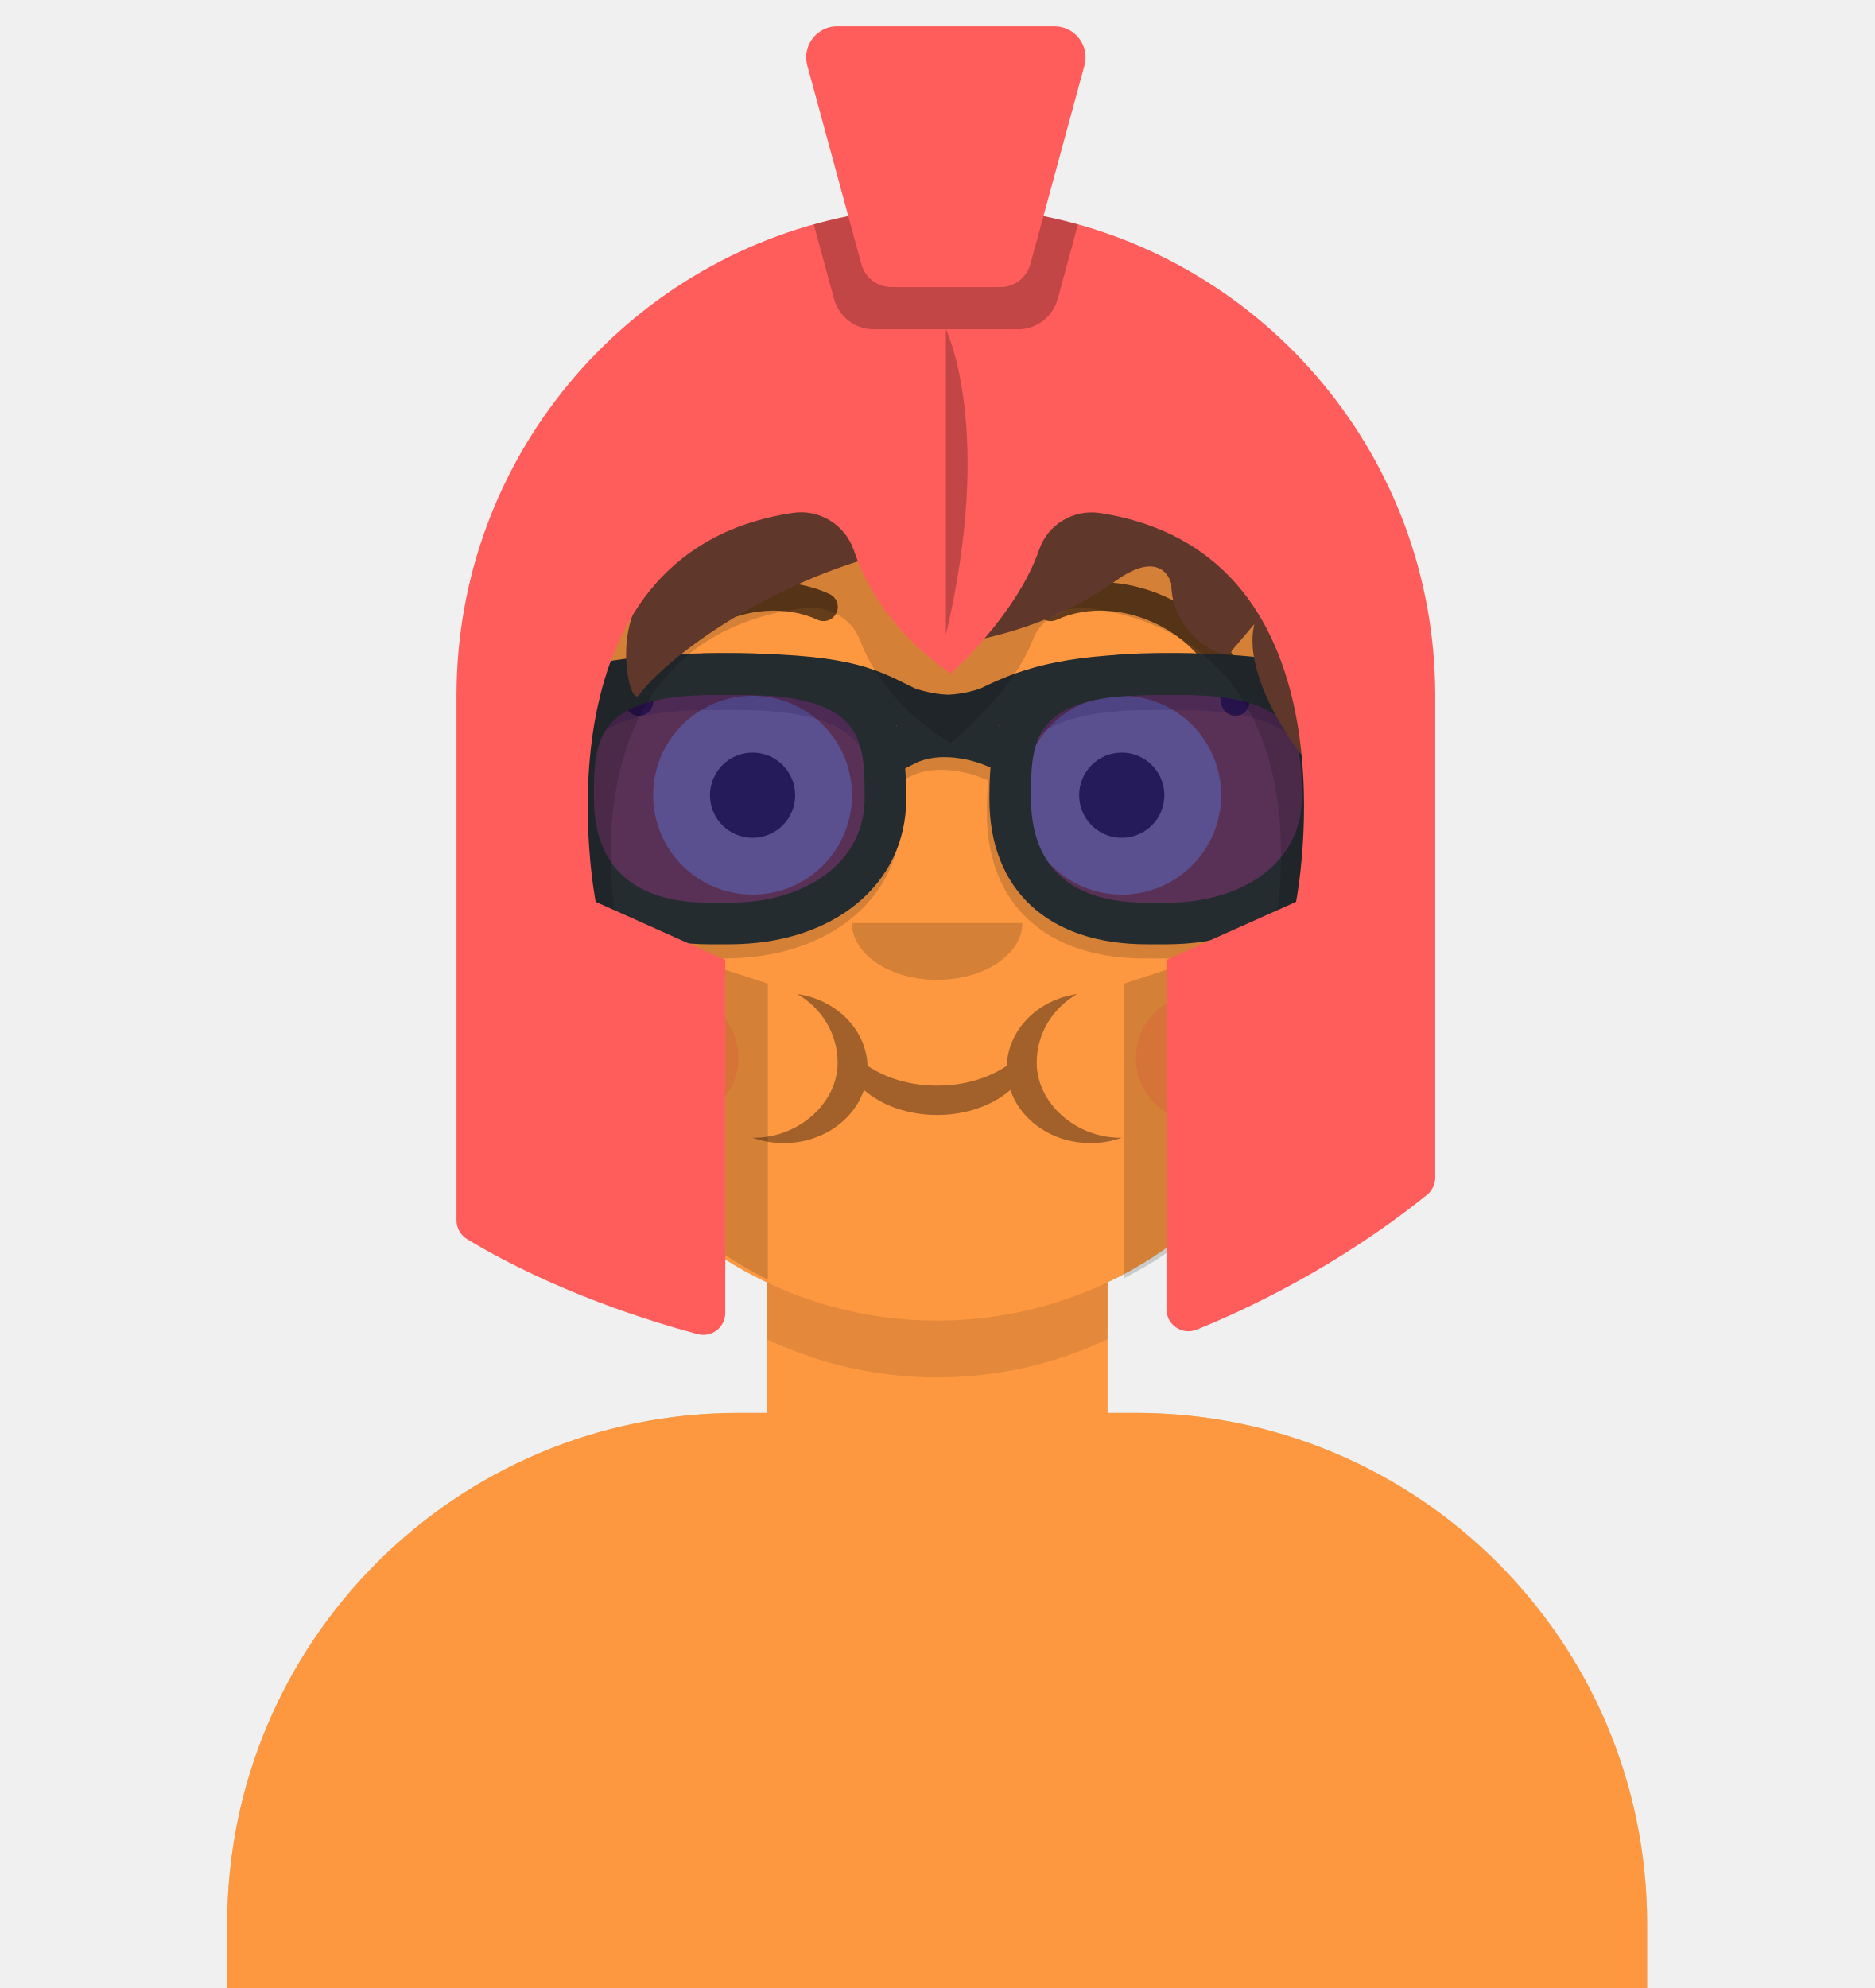
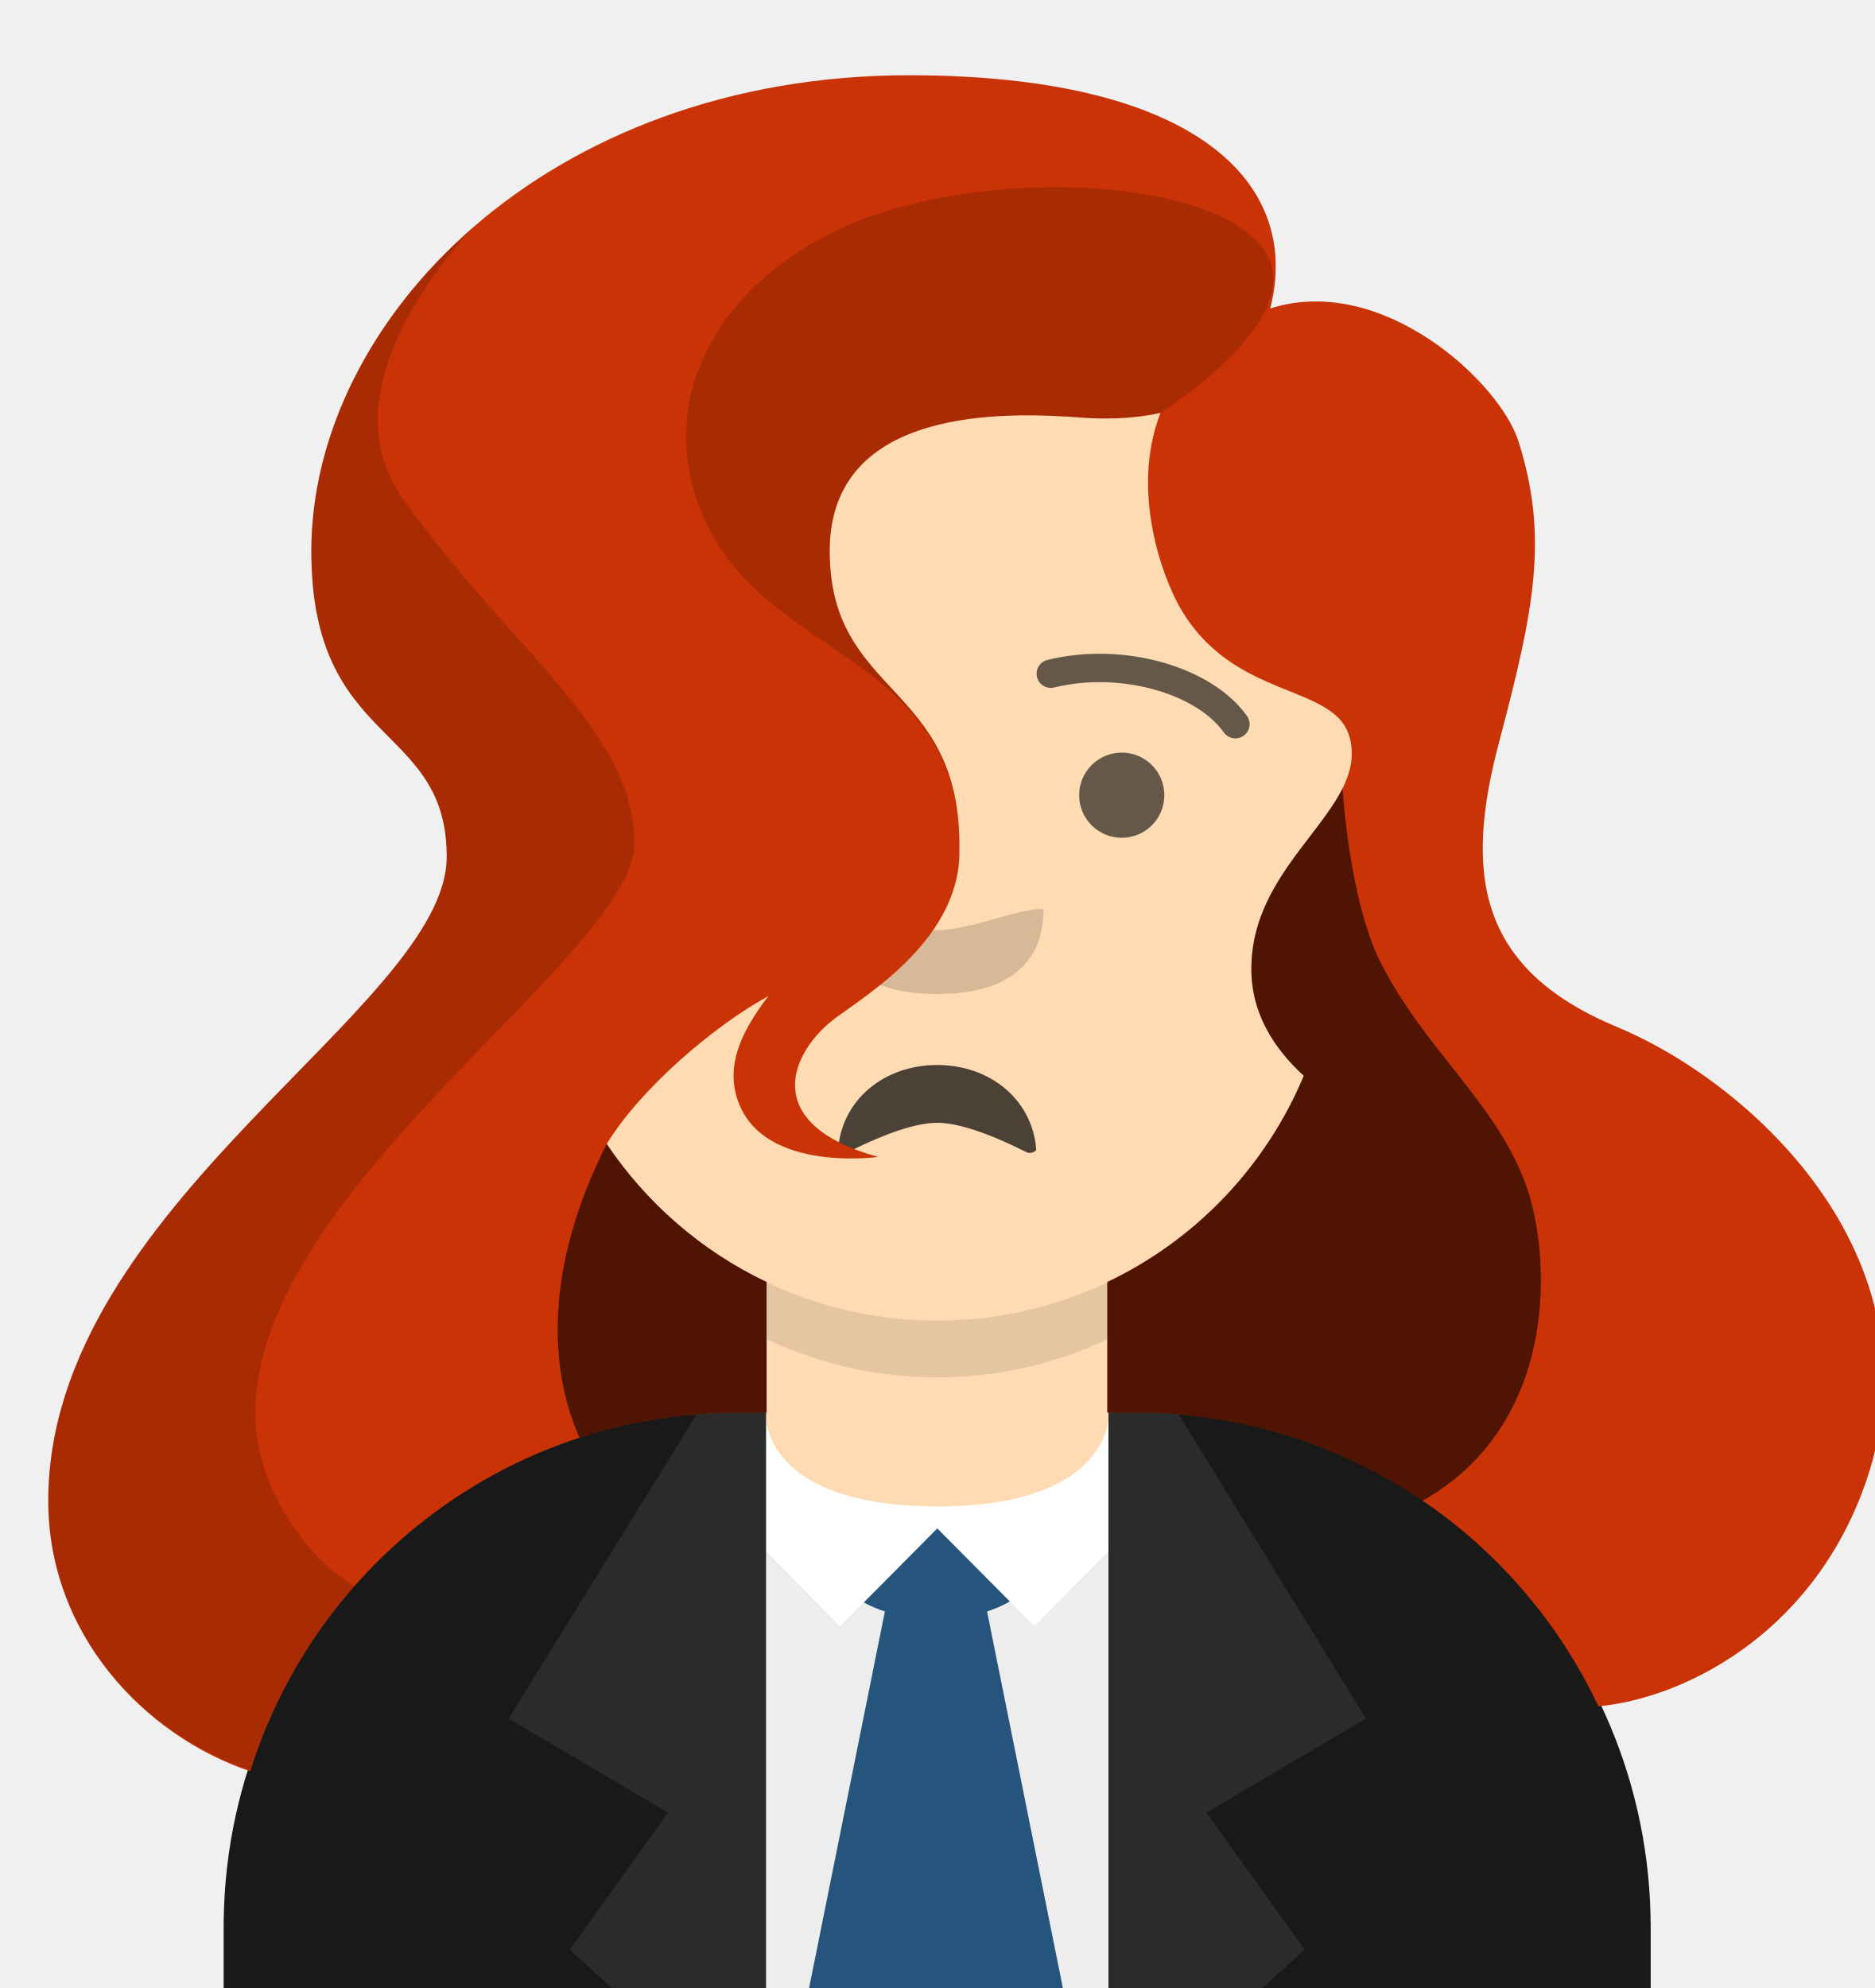
<svg xmlns="http://www.w3.org/2000/svg" xmlns:ns2="http://design.blush" xmlns:xlink="http://www.w3.org/1999/xlink" width="264px" height="280px" viewBox="0 0 264 280" version="1.1">
  <defs>
    <path d="M100,0 C130.928,-5.68137151e-15 156,25.072 156,56 L156.001,62.166 C161.676,63.119 166,68.054 166,74 L166,88 C166,94.052 161.519,99.058 155.694,99.881 C153.628,119.686 141.238,136.422 124.001,144.61 L124,163 L128,163 C167.765,163 200,195.235 200,235 L200,244 L0,244 L0,235 C-4.86974701e-15,195.235 32.235,163 72,163 L76,163 L76,144.611 C58.763,136.422 46.372,119.687 44.305,99.881 C38.481,99.058 34,94.052 34,88 L34,74 C34,68.054 38.325,63.118 44,62.166 L44,56 C44,25.072 69.072,5.68137151e-15 100,0 Z" id="transparent_path-1" />
    <path d="M83,36.348 C83,52.629 105.162,65.828 132.5,65.828 C159.838,65.828 182,52.629 182,36.348 C182,34.985 181.845,33.645 181.544,32.331 C210.784,41.488 232,68.792 232,101.052 L232,110 L32,110 L32,101.052 C32,68.397 53.739,40.82 83.534,32.002 C83.182,33.421 83,34.871 83,36.348 Z" id="transparent_path-3" />
    <rect id="transparent_path-5" x="0" y="0" width="264" height="280" />
    <path d="M74,0 C114.869,0 148,33.131 148,74 L148,84.148 L148,197.608 C135.525,187.237 119.491,181 102,181 L102,181 L98,181 L98,162.611 C115.531,154.283 128.048,137.115 129.791,116.867 C135.569,116.002 140,111.019 140,105 L140,105 L140,92 C140,87.354 137.359,83.324 133.497,81.33 C132.724,81.05 131.952,80.748 131.181,80.426 C130.795,80.32 130.401,80.233 130,80.166 L130,80.166 L130,79.917 C117.224,74.234 104.878,63.071 96.11,47.885 C93.175,42.801 90.831,37.595 89.066,32.397 C80.431,42.941 67.745,53.602 52.342,62.495 C42.778,68.017 33.147,72.291 24,75.266 L24,137.247 C29.602,148.318 38.773,157.278 50,162.611 L50,162.611 L50,181 L46,181 C38.327,181 30.935,182.2 24,184.423 L24,230 C24,244.106 13.569,255.776 0,257.716 L0,74 C0,33.131 33.131,0 74,0 Z" id="transparent_path-7" />
  </defs>
  <g id="transparent_Avataaar/Default" stroke="none" stroke-width="1" fill="none" fill-rule="evenodd">
    <g id="transparent_Body" transform="translate(32, 36)">
      <mask id="transparent_mask-2" fill="white">
        <use xlink:href="#transparent_path-1" />
      </mask>
      <use fill="#D0C6AC" xlink:href="#transparent_path-1" />
-       <g id="transparent_Skin-Color" mask="url(#transparent_mask-2)" fill="#FD9841">
+       <g id="transparent_Skin-Color" mask="url(#transparent_mask-2)" fill="#FFDBB4">
        <g transform="translate(-32, 0)" id="transparent_Color">
          <rect x="0" y="0" width="264" height="244" />
        </g>
      </g>
      <path d="M44,94 C44,124.928 69.072,150 100,150 C130.928,150 156,124.928 156,94 L156,94 L156,102 C156,132.928 130.928,158 100,158 C69.072,158 44,132.928 44,102 Z" id="transparent_Neck-Shadow" fill-opacity="0.1" fill="#000000" mask="url(#transparent_mask-2)" />
    </g>
    <g id="transparent_Clothing" transform="translate(0, 170)">
-             
+       <g id="shirt_wick_Clothing/Shirt Wick" stroke="none" stroke-width="1" fill="none" fill-rule="evenodd">
+         <g id="shirt_wick_Wick-suit" transform="translate(31.5, 28.6)">
+           <path d="M124.38,3.001 L128.36,3.001 C167.926,3.001 200,34.435 200,73.212 L200,81.988 L1,81.988 L1,73.212 L1.01,72.05 C1.642,33.81 33.47,3.001 72.64,3.001 L76.62,3.001 C76.62,3.001 76.424,15.113 100.492,15.113 C124.56,15.113 124.38,3.001 124.38,3.001" id="shirt_wick_Fill-1" fill="#EDEDED" />
+           <path d="M118.325,81.988 L107.53,28.367 C111.541,27.077 114.229,24.748 114.229,22.08 C114.229,18.016 108.007,14.72 100.334,14.72 C92.66,14.72 86.439,18.016 86.439,22.08 C86.439,24.748 89.127,27.077 93.138,28.367 L82.344,81.988 L118.325,81.988 Z" id="shirt_wick_Fabric-Color" fill="#25557C" ns2:color="Top-500" />
+           <path d="M86.846,30.44 L100.52,16.669 L114.194,30.44 L142.147,2.288 C137.77,1.454 133.258,1 128.639,1 L124.619,1 C124.619,1 124.801,13.573 100.491,13.573 C76.181,13.573 76.38,1 76.38,1 L72.36,1 C67.753,1 63.253,1.45 58.885,2.28 L86.846,30.44 Z" id="shirt_wick_Fill-7" fill="#FFF" />
+           <path d="M128.64,0.001 L124.641,0.001 L124.641,81.988 L201,81.988 L201,72.879 C201,32.629 168.604,0.001 128.64,0.001" id="shirt_wick_Fill-9" fill="#191919" />
+           <path d="M76.38,0.001 L72.36,0.001 C32.796,0.001 0.649,31.98 0.009,71.673 L0,72.879 L0,81.988 L76.38,81.988 L76.38,0.001 Z" id="shirt_wick_Fill-12" fill="#191919" />
+           <path d="M66.874,0.206 L40.133,43.457 L62.585,56.695 L48.758,75.998 L55.328,81.988 L76.38,81.988 L76.38,0.001 C76.38,0.001 73.265,0.043 66.874,0.206" id="shirt_wick_Fill-15" fill="#2B2B2B" />
+           <path d="M134.28,0.225 L160.887,43.458 L138.436,56.694 L152.264,75.998 L145.691,81.988 L124.64,81.987 L124.64,-0.001 C124.64,-0.001 127.889,0.062 134.28,0.225" id="shirt_wick_Fill-18" fill="#2B2B2B" />
        </g>
+       </g>
+     </g>
    <g id="transparent_Face" transform="translate(76, 82)" fill="#000000">
      <g id="transparent_Mouth" transform="translate(2, 52)">
-         <g id="eating_Mouth/Eating" stroke="none" stroke-width="1" fill="none" fill-rule="evenodd">
-           <g id="eating_Om-Nom-Nom" opacity="0.6" transform="translate(28, 6)" fill="#000000" fill-opacity="0.6">
-             <path d="M45.706,0 C42.34,1.959 40.02,5.495 40.02,9.677 C40.02,15.345 45.493,20.245 51.823,20.245 C51.882,20.245 51.941,20.245 52,20.244 C50.642,20.732 49.16,21 47.608,21 C42.286,21 37.787,17.847 36.314,13.514 C33.84,15.669 30.138,17.039 26,17.039 C21.862,17.039 18.16,15.669 15.685,13.513 C14.213,17.847 9.714,21 4.392,21 C2.84,21 1.358,20.732 0,20.244 C0.059,20.245 0.118,20.245 0.177,20.245 C6.507,20.245 11.98,15.345 11.98,9.677 C11.98,5.495 9.66,1.959 6.294,0 C11.792,0.797 16.017,4.995 16.191,10.105 C18.754,11.842 22.205,12.906 26,12.906 C29.795,12.906 33.246,11.842 35.81,10.106 C35.983,4.995 40.208,0.797 45.706,0 Z" id="eating_Delicious" />
-           </g>
-           <circle id="eating_Redish" fill-opacity="0.2" fill="#FF4646" cx="17" cy="15" r="9" />
-           <circle id="eating_Redish" fill-opacity="0.2" fill="#FF4646" cx="91" cy="15" r="9" />
+         <g id="sad_Mouth/Sad" stroke="none" stroke-width="1" fill="none" fill-rule="evenodd" fill-opacity="0.7">
+           <path d="M40.058,16.654 C40.708,23.683 46.702,28.377 54,28.377 C61.342,28.377 67.363,23.627 67.953,16.529 C67.984,16.151 67.077,15.853 66.629,16.077 C61.09,18.85 56.881,20.237 54,20.237 C51.156,20.237 47.007,18.88 41.554,16.168 C41.047,15.916 40.02,16.236 40.058,16.654 Z" id="sad_Mouth" fill="#000000" transform="translate(54.00536, 22.18841) scale(1, -1) translate(-54.00536, -22.18841) " />
        </g>
      </g>
      <g id="transparent_Nose" transform="translate(28, 40)" fill-opacity="0.16">
-         <g id="default_Nose/Default" stroke="none" stroke-width="1" fill="none" fill-rule="evenodd" fill-opacity="0.16">
-           <path d="M16,8 C16,12.418 21.373,16 28,16 L28,16 C34.627,16 40,12.418 40,8" id="default_Nose" fill="#000000" />
+         <g id="wide_Nose/Wide" stroke="none" stroke-width="1" fill="none" fill-rule="evenodd">
+           <path d="M13,6 C13,12.627 16.828,18 28,18 C39.172,18 43,12.627 43,6 C39.036,6 32.897,9 27.838,9 C23.079,9 17.101,6 13,6 Z" id="wide_Nose" fill-opacity=".16" fill="#000" />
        </g>
      </g>
      <g id="transparent_Eyes" transform="translate(0, 8)">
-         <g id="surprised_Eyes/Surprised-😳" stroke="none" stroke-width="1" fill="none" fill-rule="evenodd">
-           <circle id="surprised_The-White-Stuff" fill="#FFFFFF" cx="30" cy="22" r="14" />
-           <circle id="surprised_Eye-Ball" fill="#FFFFFF" cx="82" cy="22" r="14" />
-           <circle id="surprised_Eye" fill-opacity="0.7" fill="#000000" cx="30" cy="22" r="6" />
-           <circle id="surprised_Eye" fill-opacity="0.7" fill="#000000" cx="82" cy="22" r="6" />
+         <g id="default_Eyes/Default-😀" stroke="none" stroke-width="1" fill="none" fill-rule="evenodd" fill-opacity="0.6">
+           <circle id="default_Eye" fill="#000000" cx="30" cy="22" r="6" />
+           <circle id="default_Eye" fill="#000000" cx="82" cy="22" r="6" />
        </g>
      </g>
      <g id="transparent_Eyebrow" fill-opacity="0.6">
-         <g id="raised_excited_Eyebrow/Outline/Raised-Excited" stroke="none" stroke-width="1" fill="none" fill-rule="evenodd" fill-opacity="0.6">
-           <g id="raised_excited_I-Browse" transform="translate(12, 0)" fill="#000000" fill-rule="nonzero">
-             <path d="M3.976,17.128 C5.471,7.605 18.059,1.109 27.164,5.301 C28.167,5.763 29.355,5.324 29.817,4.321 C30.279,3.318 29.84,2.13 28.836,1.668 C17.349,-3.622 1.936,4.332 0.024,16.507 C-0.147,17.599 0.599,18.622 1.69,18.794 C2.781,18.965 3.804,18.219 3.976,17.128 Z" id="raised_excited_Eyebrow" />
-             <path d="M61.976,17.128 C63.471,7.605 76.059,1.109 85.164,5.301 C86.167,5.763 87.355,5.324 87.817,4.321 C88.279,3.318 87.84,2.13 86.836,1.668 C75.349,-3.622 59.936,4.332 58.024,16.507 C57.853,17.599 58.599,18.622 59.69,18.794 C60.781,18.965 61.804,18.219 61.976,17.128 Z" id="raised_excited_Eyebrow" transform="translate(73.0001, 9.410436) scale(-1, 1) translate(-73.0001, -9.410436) " />
-           </g>
+         <g id="up_down_Eyebrow/Outline/Up-Down" stroke="none" stroke-width="1" fill="none" fill-rule="evenodd" fill-opacity="0.6">
+           <path d="M15.591,14.162 C20.087,7.836 29.603,4.654 39.347,7.796 C40.399,8.135 41.526,7.557 41.865,6.506 C42.204,5.455 41.626,4.328 40.575,3.989 C29.167,0.31 17.836,4.099 12.331,11.845 C11.691,12.745 11.902,13.994 12.803,14.634 C13.703,15.274 14.952,15.062 15.591,14.162 Z" id="up_down_Eyebrow" fill="#000000" fill-rule="nonzero" />
+           <path d="M73.638,21.158 C77.553,15.649 88.285,12.56 97.53,14.83 C98.603,15.094 99.686,14.438 99.95,13.365 C100.213,12.292 99.557,11.209 98.484,10.946 C87.748,8.309 75.319,11.886 70.377,18.841 C69.737,19.741 69.948,20.99 70.849,21.629 C71.749,22.269 72.998,22.058 73.638,21.158 Z" id="up_down_Eyebrow" fill="#000000" fill-rule="nonzero" transform="translate(85.00755, 16.03842) scale(-1, 1) translate(-85.00755, -16.03842) " />
        </g>
      </g>
    </g>
    <g id="transparent_Top">
-       <g id="gladiator_helmet_Facial-Hair" transform="translate(49, 72)" />
-       <g id="gladiator_helmet_Accessory" transform="translate(62, 85)">
-         <g id="wayfarers_2_Accesories/Wayfarers" stroke="none" stroke-width="1" fill="none" fill-rule="evenodd">
-           <path d="M100.53,9 L103.5,9 C124.79,9 132.354,14.096 133.045,14.772 C134.679,14.772 136,16.062 136,17.657 L136,20.543 C136,22.082 134.772,23.336 133.219,23.424 L132.613,23.439 C131.446,23.483 128.23,23.715 126.821,24.941 C126.96,26.434 127,27.964 127,29.5 C127,41.569 116.721,50 102,50 L99.242,50 C85.315,50 77,42.336 77,29.5 C77,27.952 77.04,26.41 77.181,24.906 L75.8,24.361 C75.556,24.264 75.028,24.09 74.296,23.91 C72.256,23.407 70.159,23.254 68.304,23.634 C67.624,23.774 66.992,23.984 66.413,24.267 L64.831,25.039 C64.962,26.501 65,27.998 65,29.5 C65,41.569 54.721,50 40,50 L37.242,50 C23.315,50 15,42.336 15,29.5 C15,28.661 15.012,27.824 15.045,26.993 C14.931,26.959 14.864,26.75 14.864,26.315 C14.864,23.888 10.685,23.502 9.356,23.441 L8.955,23.429 C7.324,23.429 6,22.139 6,20.543 L6,17.657 C6,16.062 7.324,14.772 8.955,14.772 L9.071,14.67 C10.26,13.707 17.9,9.097 37.865,9.002 L41.47,9 C42.731,9 43.924,9.034 45.054,9.1 C57.417,9.523 60.91,11.234 65.85,13.652 L66.269,13.859 L66.564,13.958 C67.301,14.197 69.066,14.702 71.079,14.766 C73.246,14.673 75.1,14.085 75.642,13.897 L76.324,13.57 C81.333,11.213 86.439,9.716 95.561,9.201 C97.09,9.069 98.742,9 100.53,9 Z M42.173,15.002 L38.385,15 C19.582,15 19.017,21.437 19.001,29.727 L19,30.502 C19,37.572 22.116,46 36.971,46 L40,46 C52.365,46 61,39.627 61,30.502 L60.994,28.741 C60.909,21.013 59.692,15.124 42.173,15.002 L42.173,15.002 Z M103.615,15 L100.385,15 C81.582,15 81.017,21.437 81.001,29.727 L81,30.502 C81,37.572 84.119,46 98.971,46 L102,46 C114.365,46 123,39.627 123,30.502 L122.993,28.711 C122.905,20.917 121.643,15 103.615,15 Z" id="wayfarers_2_Shape" fill-opacity=".16" fill="#000" />
-           <g id="wayfarers_2_Wayfarers" transform="translate(7, 7)" fill-rule="nonzero">
-             <g id="wayfarers_2_Shades" transform="translate(10.79546, 2.928571)" fill="#150662" fill-opacity=".7">
-               <path d="M44.918,17.571 C44.918,27.274 36.668,35.143 22.92,35.143 L20.17,35.143 C6.423,35.143 0.923,27.271 0.923,17.571 L0.923,17.571 C0.923,7.866 2.207,0 21.455,0 L24.386,0 C43.634,0 44.918,7.866 44.918,17.571 L44.918,17.571 Z" id="wayfarers_2_Shade" />
-               <path d="M106.486,17.571 C106.486,27.274 98.239,35.143 84.489,35.143 L81.739,35.143 C67.991,35.143 62.491,27.271 62.491,17.571 L62.491,17.571 C62.491,7.866 63.775,0 83.023,0 L85.955,0 C105.199,0 106.486,7.866 106.486,17.571 L106.486,17.571 Z" id="wayfarers_2_Shade" />
-             </g>
-             <path d="M35.182,0 C56.833,0 58.645,10.127 58.645,20.5 C58.645,32.569 48.396,41 33.716,41 L30.966,41 C17.078,41 8.787,33.336 8.787,20.5 C8.787,10.127 10.599,0 32.25,0 L35.182,0 Z M35.182,5.854 L32.25,5.854 C14.65,5.854 14.65,12.318 14.65,20.5 C14.65,27.18 17.48,35.143 30.966,35.143 L33.716,35.143 C44.942,35.143 52.782,29.122 52.782,20.5 L52.781,19.768 C52.766,11.936 52.254,5.854 35.182,5.854 Z" id="wayfarers_2_Left" fill="#252C2F" />
-             <path d="M96.75,0 C118.401,0 120.213,10.127 120.213,20.5 C120.213,32.569 109.964,41 95.284,41 L92.534,41 C78.646,41 70.355,33.336 70.355,20.5 C70.355,10.127 72.167,0 93.818,0 L96.75,0 Z M96.75,5.854 L93.818,5.854 C76.218,5.854 76.218,12.318 76.218,20.5 C76.218,27.18 79.051,35.143 92.534,35.143 L95.284,35.143 C106.51,35.143 114.35,29.122 114.35,20.5 L114.349,19.768 C114.334,11.936 113.822,5.854 96.75,5.854 Z" id="wayfarers_2_Right" fill="#252C2F" />
-             <path d="M2.932,5.857 C3.618,5.172 11.123,0 32.25,0 C49.964,0 53.714,1.88 59.39,4.721 L59.805,4.931 C60.2,5.073 62.218,5.774 64.578,5.851 C66.729,5.757 68.568,5.161 69.106,4.97 C75.584,1.748 81.926,0 96.75,0 C117.877,0 125.382,5.172 126.068,5.857 C127.689,5.857 129,7.166 129,8.786 L129,11.714 C129,13.334 127.689,14.643 126.068,14.643 C126.068,14.643 120.205,14.643 120.205,17.571 C120.205,20.5 117.273,13.334 117.273,11.714 L117.273,8.862 C113.697,7.462 107.297,5.857 96.75,5.857 C85,5.857 79.148,6.988 74.128,9.104 L74.184,9.243 L71.688,10.25 L74.181,11.258 L71.981,16.687 L69.264,15.589 C69.021,15.49 68.497,15.314 67.771,15.131 C65.747,14.62 63.665,14.465 61.825,14.851 C61.15,14.993 60.523,15.206 59.948,15.493 L57.326,16.803 L54.703,11.565 L57.325,10.255 L57.331,10.252 L54.819,9.237 L54.899,9.039 C50.57,6.976 46.578,5.857 32.25,5.857 C21.704,5.857 15.303,7.461 11.727,8.861 L11.727,11.714 C11.727,13.334 8.795,20.5 8.795,17.571 C8.795,14.643 2.932,14.643 2.932,14.643 C1.313,14.643 0,13.334 0,11.714 L0,8.786 C0,7.166 1.313,5.857 2.932,5.857 Z" id="wayfarers_2_Stuff" fill="#252C2F" />
-           </g>
+       <g id="long_hair_curly_Hairstyle/Long hair curly" stroke="none" stroke-width="1" fill="none" fill-rule="evenodd">
+         <g id="long_hair_curly_Group-13" transform="translate(6.8, 9.6)">
+           <path d="M220.947,135.039 C201.332,126.866 199.425,113.517 204.329,94.991 C209.232,76.465 211.412,66.112 207.053,52.491 C204.42,44.262 187.935,28.81 172.115,33.845 C172.24,33.355 172.352,32.851 172.454,32.33 C175.722,15.439 160.739,1 121.235,1 C70.289,1 37.051,35.327 37.051,68.019 C37.051,95.808 56.122,91.994 56.122,111.064 C56.122,132.314 -0,160.103 -0,201.786 C-0,220.618 13.568,234.859 28.444,239.881 C37.582,210.607 64.888,189.354 97.171,189.354 L101.171,189.354 L101.171,172.363 L101.171,170.966 C92.025,166.621 84.253,159.862 78.655,151.522 C83.385,143.772 93.673,134.932 101.42,130.7 C98.134,135.027 95.677,139.517 96.804,144.298 C99.515,155.797 116.873,153.347 116.873,153.347 C99.987,148.677 104.609,138.461 110.875,133.791 C115.384,130.431 128.778,122.385 128.324,109.781 C128.327,109.664 128.337,109.549 128.337,109.43 C128.337,86.545 110.065,88.452 110.065,68.019 C110.065,47.587 134.858,48.421 145.359,49.205 C148.351,49.429 152.488,49.483 156.652,48.554 C152.359,59.651 157.034,71.821 159.377,75.92 C167.005,89.269 181.42,86.504 183.351,94.446 C185.802,104.526 169.457,111.609 169.457,126.866 C169.457,133.054 172.549,137.985 176.843,141.918 C171.512,154.678 161.616,165.054 149.172,170.965 L149.172,189.354 L153.171,189.354 C181.978,189.354 206.824,206.279 218.335,230.722 C230.011,229.655 247.817,220.979 255.547,200.425 C267.535,168.549 240.563,143.212 220.947,135.039" id="long_hair_curly_Hair-Color" fill="#C93305" ns2:color="Hair-500" />
+           <path d="M170.546,24.702 C161.827,14.894 129.407,14.077 111.154,22.795 C92.901,31.513 84.728,48.677 93.173,65.023 C101.603,81.339 121.888,82.479 127.425,101.436 C123.741,86.666 110.065,85.703 110.065,68.02 C110.065,47.587 134.858,48.421 145.359,49.205 C148.351,49.429 152.487,49.484 156.651,48.554 C156.651,48.554 179.264,34.51 170.546,24.702" id="long_hair_curly_Fill-4" fill-opacity=".16" fill="#000" />
+           <path d="M43.105,213.836 C34.884,208.679 29.151,198.513 29.151,189.526 C29.151,157.651 82.549,124.959 82.549,109.158 C82.549,93.357 65.386,82.187 50.129,60.936 C41.069,48.317 50.359,33.104 59.4,22.828 C45.129,35.426 37.052,51.917 37.052,68.02 C37.052,95.808 56.123,91.994 56.123,111.065 C56.123,132.315 0.001,160.104 0.001,201.786 C0.001,220.637 13.596,234.733 28.489,239.731 C31.533,230.056 36.565,221.271 43.105,213.836" id="long_hair_curly_Fill-6" fill-opacity=".16" fill="#000" />
+           <path d="M207.966,156.834 C203.56,145.348 193.976,138.309 187.709,126.049 C183.231,117.286 182.301,101.436 182.301,101.436 C178.808,108.459 169.456,115.323 169.456,126.866 C169.456,133.054 172.548,137.985 176.842,141.918 C171.512,154.678 161.615,165.054 149.171,170.965 L149.171,189.355 L153.17,189.355 C168.152,189.355 182.055,193.939 193.575,201.772 C213.275,190.638 211.617,166.353 207.966,156.834" id="long_hair_curly_Fill-8" fill-opacity=".6" fill="#000" />
+           <path d="M101.171,189.355 L101.171,172.363 L101.171,170.965 C92.025,166.621 84.253,159.863 78.654,151.523 C69.75,169.162 70.593,183.38 74.827,192.903 C81.861,190.607 89.369,189.355 97.171,189.355 L101.171,189.355 Z" id="long_hair_curly_Fill-10" fill-opacity=".6" fill="#000" />
        </g>
      </g>
-       <defs id="gladiator_helmet_defs3">
-         <path d="M264,0 L264,280 L232,280 L232,271 C232,231.235 199.765,199 160,199 L160,199 L156,199 L156.001,180.61 C173.531,172.282 186.048,155.114 187.791,134.867 C193.569,134.003 198,129.019 198,123 L198,123 L198,110 C198,104.054 193.676,99.119 188.001,98.166 L188,92 C188,61.072 162.928,36 132,36 C101.072,36 76,61.072 76,92 L76,92 L76,98.166 C70.325,99.118 66,104.054 66,110 L66,110 L66,123 C66,129.019 70.431,134.003 76.209,134.867 C77.952,155.115 90.469,172.283 108,180.611 L108,199 L104,199 C64.633,199 32.645,230.594 32.01,269.809 L32,271 L32,280 L0,280 L0,0 L264,0 Z" id="gladiator_helmet_hairstylegladiator-helmet-path-1" />
-         <mask id="gladiator_helmet_hairstylegladiator-helmet-mask-2" fill="#ffffff">
-           <use xlink:href="#gladiator_helmet_hairstylegladiator-helmet-path-1" id="gladiator_helmet_use6" x="0" y="0" width="100%" height="100%" />
-         </mask>
-       </defs>
-       <path d="m 157.154,81.809 c -4.279,3.079 -10.209,6.172 -18.151,8.029 -2.166,0.506 -3.641,-2.168 -2.068,-3.741 2.833,-2.832 6.073,-6.503 7.932,-10.044 0,0 -8.779,-2.59 -22.945,2.677 -15.423,4.64 -28.051,13.97 -31.942,19.185 -1.147,1.538 -3.384,-7.309 0,-13.231 0,0 -11.716,6.924 -9.623,-7.542 L 93.938,67.729 c -0.58,0.58 27.488,-23.14 42.998,-23.116 27.911,0.044 51.393,25.562 51.393,42.84 0,14.773 15.244,22.239 3,25.782 -3,0.868 -17.008,-15.704 -14.647,-25.33 l -3.153,3.703 c -0.488,1.985 -8.551,-1.984 -8.551,-9.38 0,0 -1.153,-5.221 -7.824,-0.419 z" id="gladiator_helmet_Fill-1" fill="#724133" ns2:color="Hair-500" style="fill-rule:evenodd;stroke:none;stroke-width:1" />
-       <path d="m 77.231,134.92 c 1.713,19.909 13.848,36.834 30.92,45.312 v -41.693 l -21.083,-6.866 c 0,0 -9.056,-41.26 25.96,-46.016 3.536,-0.48 6.936,1.41 8.078,4.452 1.491,3.968 4.913,9.68 12.761,14.558 0,0 8.711,-6.948 11.663,-14.678 1.14,-2.984 4.558,-4.796 8.031,-4.313 34.858,4.843 25.824,45.997 25.824,45.997 l -21.082,6.866 v 41.339 c 0,0.048 0.016,0.093 0.019,0.142 16.846,-8.548 28.791,-25.358 30.492,-45.1 3.91,-0.585 7.197,-3.061 8.917,-6.463 v -21.179 c 0,-0.93 -0.029,-1.853 -0.078,-2.772 -1.708,-3.267 -4.868,-5.656 -8.63,-6.287 l -0.001,-6.166 c 0,-6.294 -1.054,-12.339 -2.968,-17.986 -11.668,-14.926 -30.971,-24.693 -52.827,-24.693 -22.305,0 -41.963,10.163 -53.547,25.61 -1.721,5.383 -2.658,11.115 -2.658,17.069 v 6.166 c -3.442,0.577 -6.38,2.625 -8.165,5.47 -0.081,1.188 -0.135,2.382 -0.135,3.589 v 21.934 c 1.805,3.012 4.893,5.167 8.509,5.708" id="gladiator_helmet_path11" fill-opacity="0.16" fill="#000000" style="fill-rule:evenodd;stroke:none;stroke-width:1" />
-       <path id="gladiator_helmet_Fabric-Color" d="M 54.223 0.9 C 51.342 0.9 49.25 3.638 50.006 6.418 L 55.779 27.627 C 24.299 33.999 0.6 61.82 0.6 95.18 L 0.6 169.068 C 0.6 170.147 1.155 171.161 2.078 171.719 C 14.39 179.161 28.044 183.367 34.57 185.105 C 36.536 185.629 38.457 184.144 38.457 182.109 L 38.457 132.391 L 20.205 124.219 C 20.205 124.219 10.526 75.104 47.943 69.443 C 51.721 68.872 55.355 71.122 56.576 74.742 C 58.169 79.465 61.824 86.264 70.211 92.07 C 70.211 92.07 79.519 83.802 82.674 74.6 C 83.891 71.047 87.545 68.891 91.256 69.465 C 128.503 75.23 118.85 124.219 118.85 124.219 L 100.596 132.391 L 100.596 181.598 C 100.596 183.796 102.814 185.294 104.852 184.473 C 111.385 181.84 124.476 175.813 137.305 165.479 C 138.033 164.892 138.453 163.997 138.453 163.061 L 138.453 95.18 C 138.453 61.82 114.755 33.999 83.275 27.627 L 89.047 6.418 C 89.804 3.638 87.711 0.9 84.83 0.9 L 54.223 0.9 z " transform="translate(63.7,2.8)" fill="#FF5C5C" />
-       <path d="m 133.227,89.422 v -43.045 c 0,0 6.874,13.894 0,43.045" id="gladiator_helmet_Fill-6" fill-opacity="0.24" fill="#000000" style="fill-rule:evenodd;stroke:none;stroke-width:1" />
-       <path id="gladiator_helmet_Fill-8-5" style="fill-rule:evenodd;stroke:none;stroke-width:1;fill:#000000;fill-opacity:0.24" d="m 119.484,30.445 c -1.642,0.335 -3.265,0.723 -4.863,1.17 l 2.857,10.496 c 0.686,2.518 2.971,4.266 5.58,4.266 h 20.336 c 2.609,0 4.896,-1.748 5.582,-4.266 L 151.834,31.614 c -1.599,-0.447 -3.223,-0.835 -4.865,-1.17 l -1.842,6.768 c -0.519,1.902 -2.245,3.223 -4.217,3.223 h -15.365 c -1.972,0 -3.7,-1.321 -4.219,-3.223 z" />
    </g>
  </g>
</svg>
